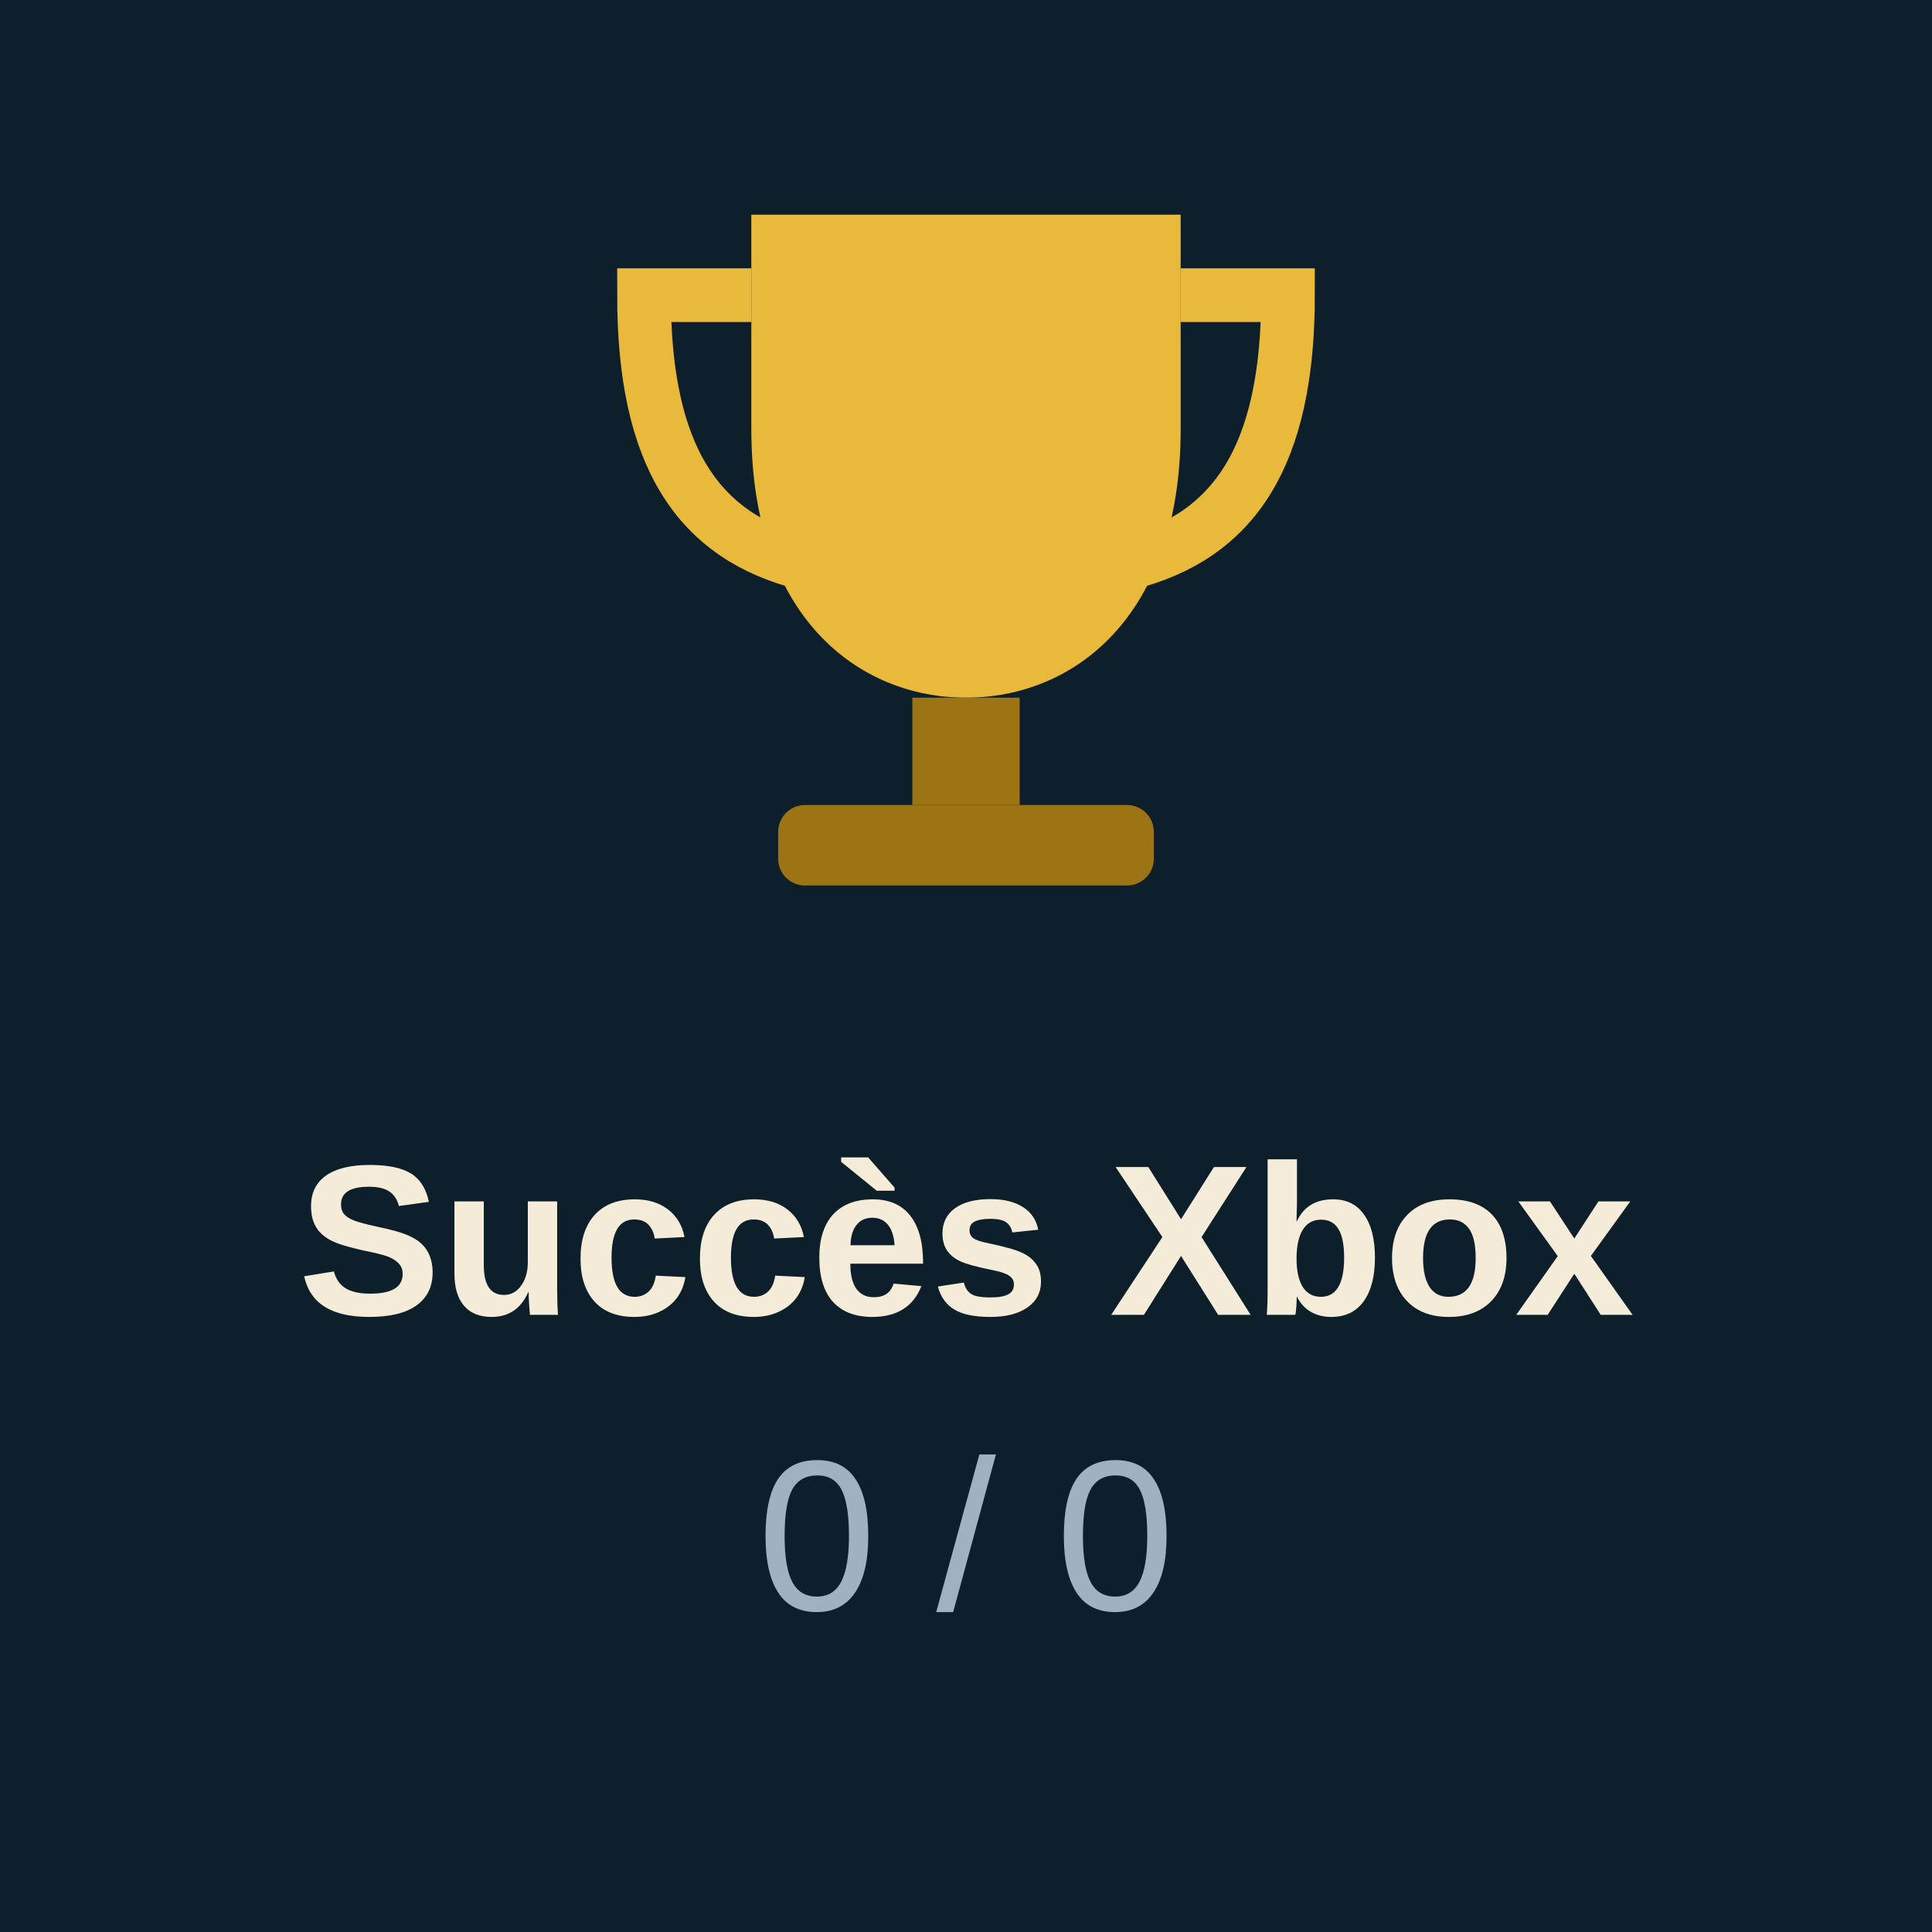
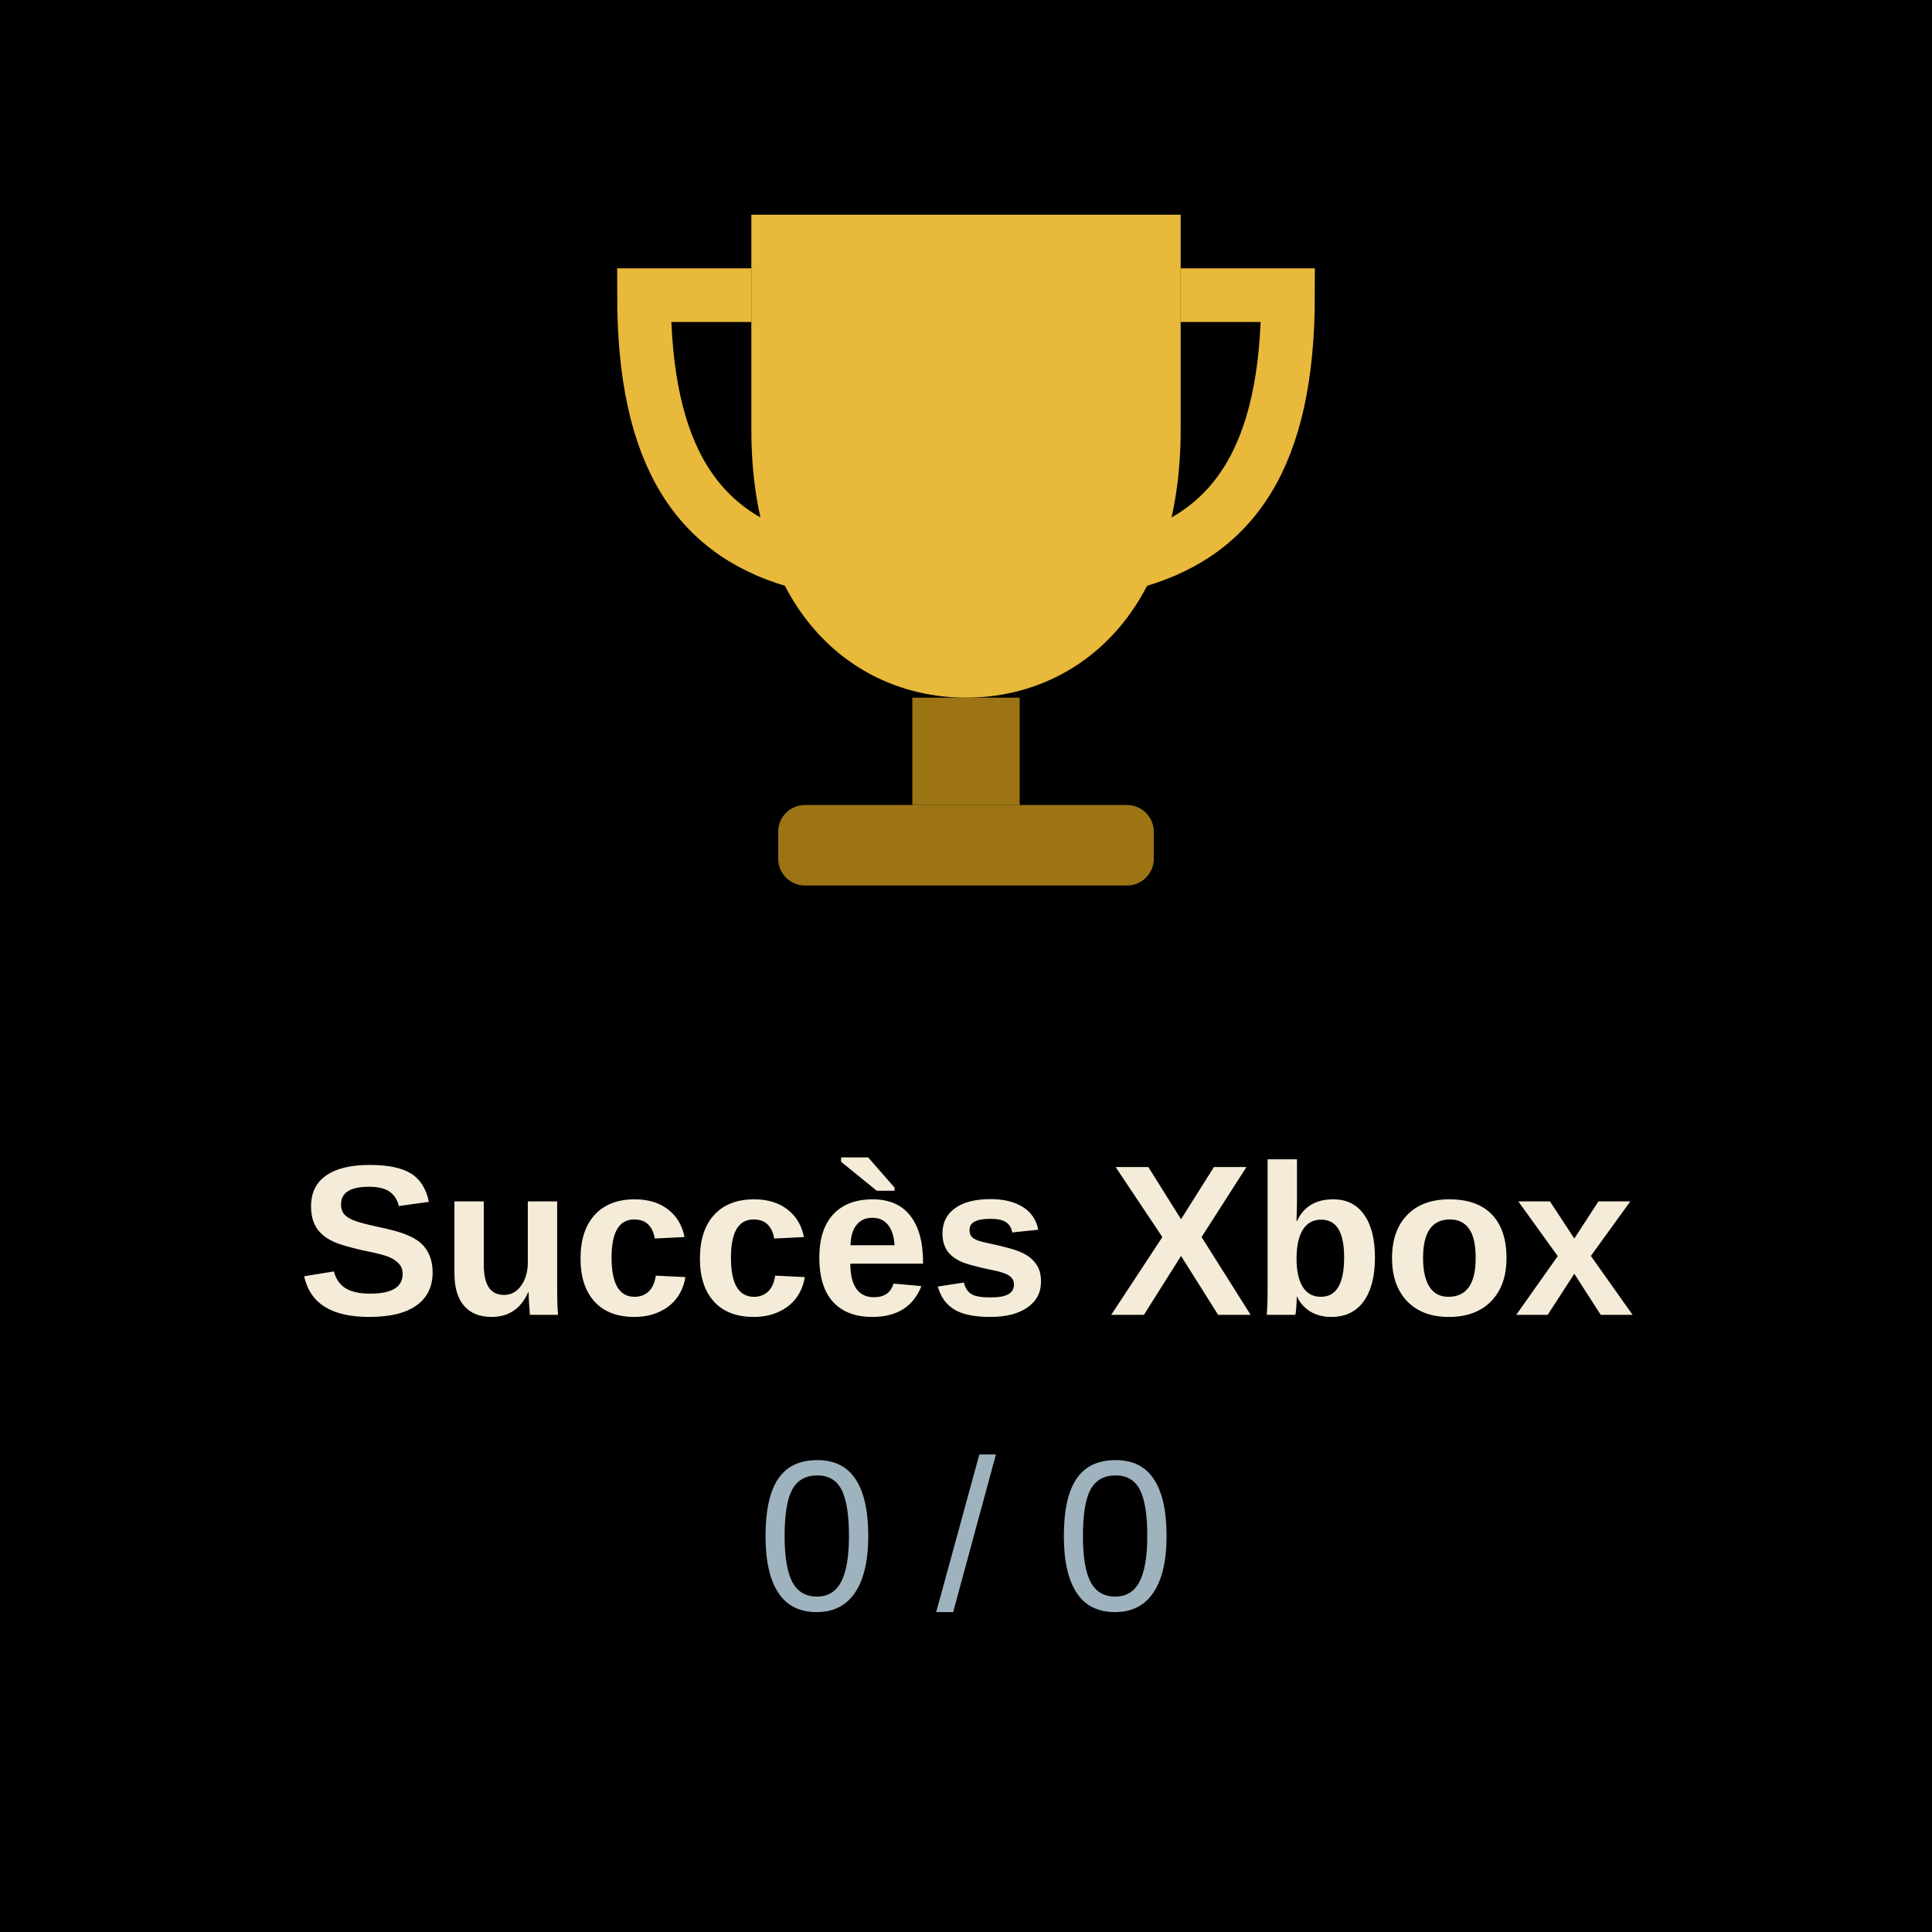
<svg xmlns="http://www.w3.org/2000/svg" width="144" height="144" viewBox="0 0 144 144">
-   <rect width="144" height="144" fill="#0d1f2a" />
+   <rect width="144" height="144" fill="#000000" />
  <g transform="translate(72 40)">
    <path d="M-16,-24 H16 V-8 C16,6 8,12 0,12 C-8,12 -16,6 -16,-8 Z" fill="#e8b93a" />
    <path d="M-16,-18 H-24 C-24,-6 -20,0 -12,2 M16,-18 H24 C24,-6 20,0 12,2" fill="none" stroke="#e8b93a" stroke-width="4" />
    <rect x="-4" y="12" width="8" height="8" fill="#9c7414" />
    <rect x="-14" y="20" width="28" height="6" rx="2" fill="#9c7414" />
  </g>
  <text x="72" y="98" font-family="Arial, Helvetica, sans-serif" font-size="16" font-weight="bold" fill="#f4ecd8" text-anchor="middle">Succès Xbox</text>
  <text x="72" y="120" font-family="Arial, Helvetica, sans-serif" font-size="16" fill="#9fb3bf" text-anchor="middle">0 / 0</text>
</svg>
